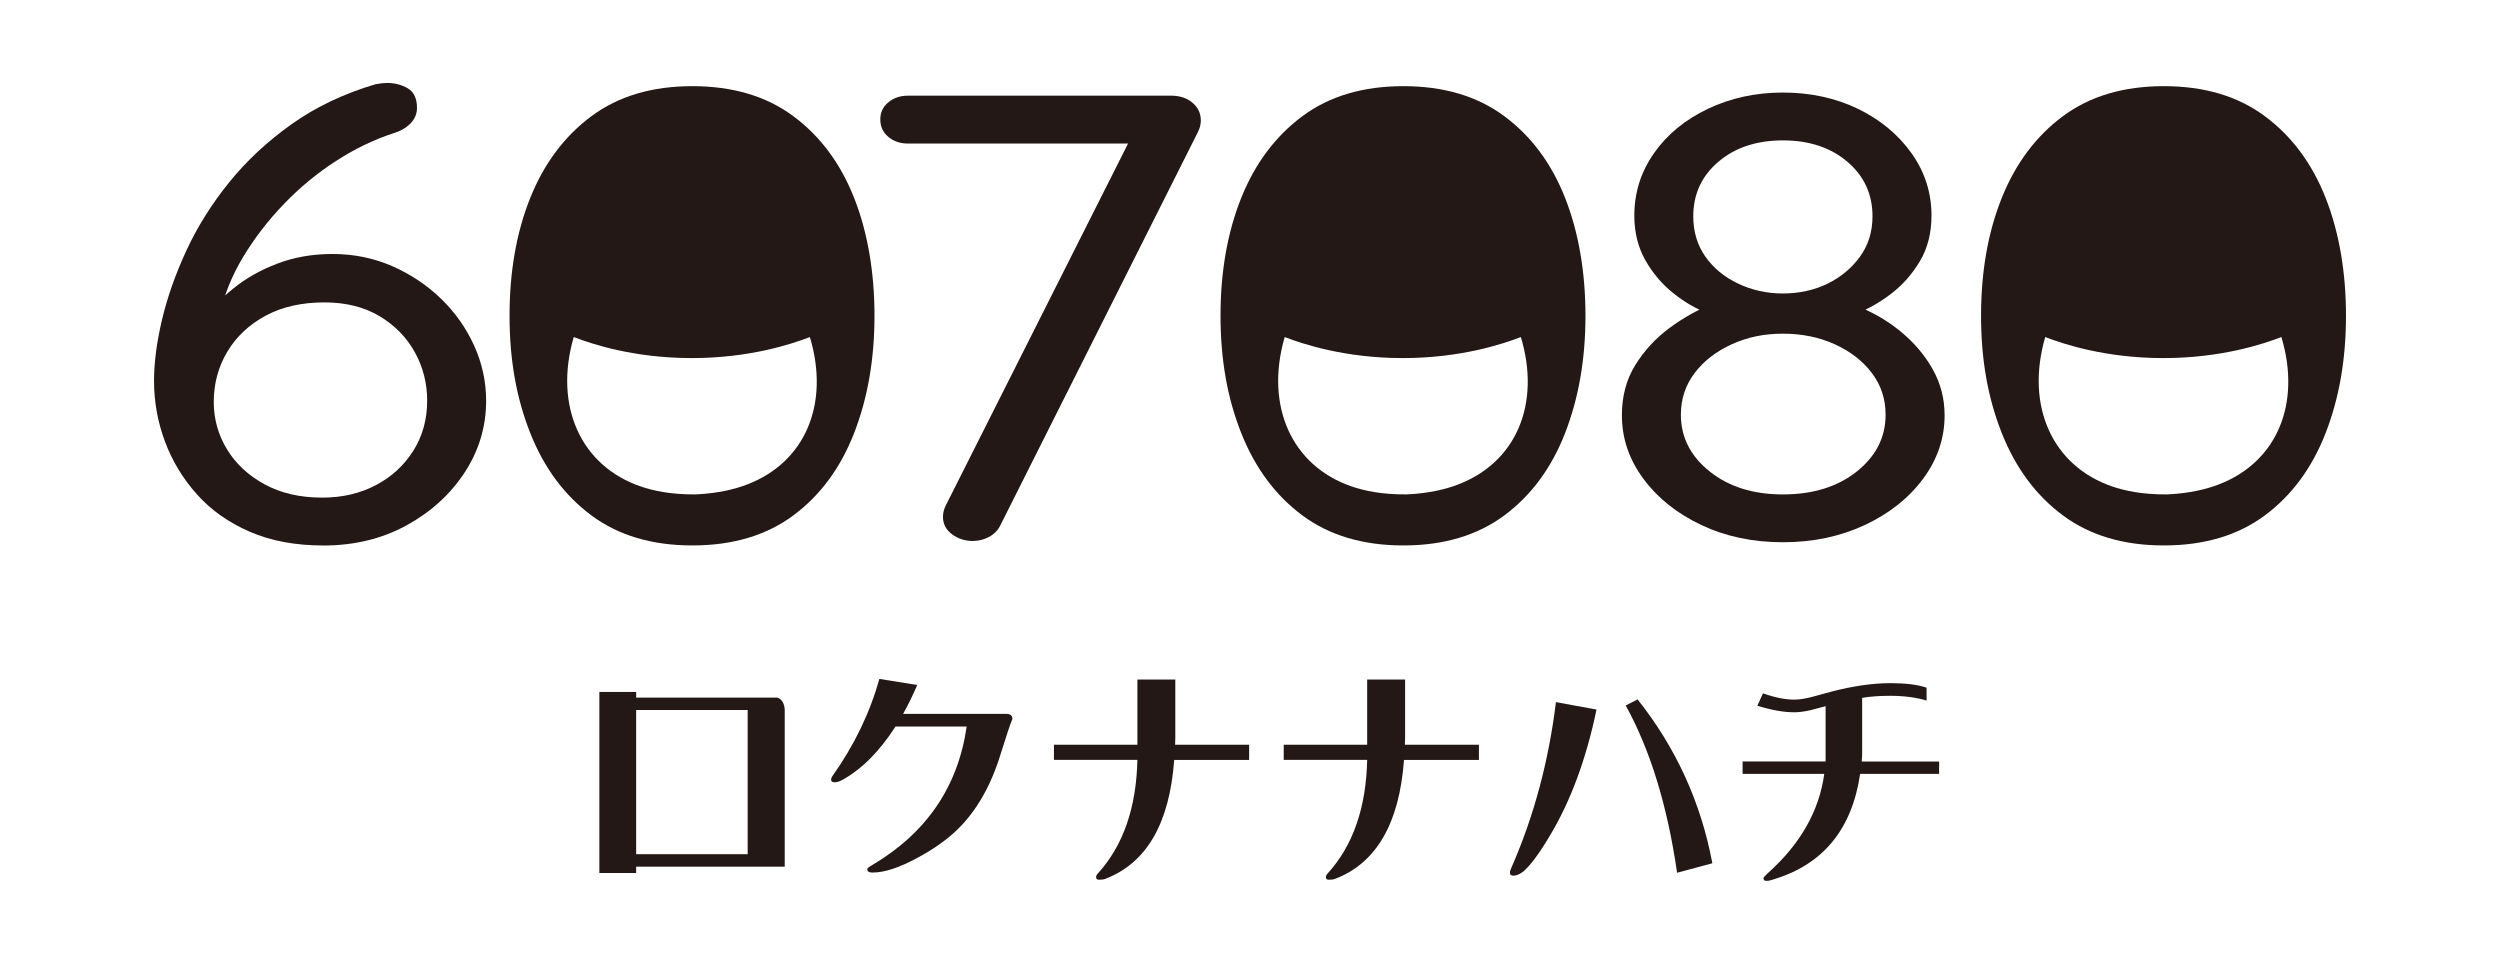
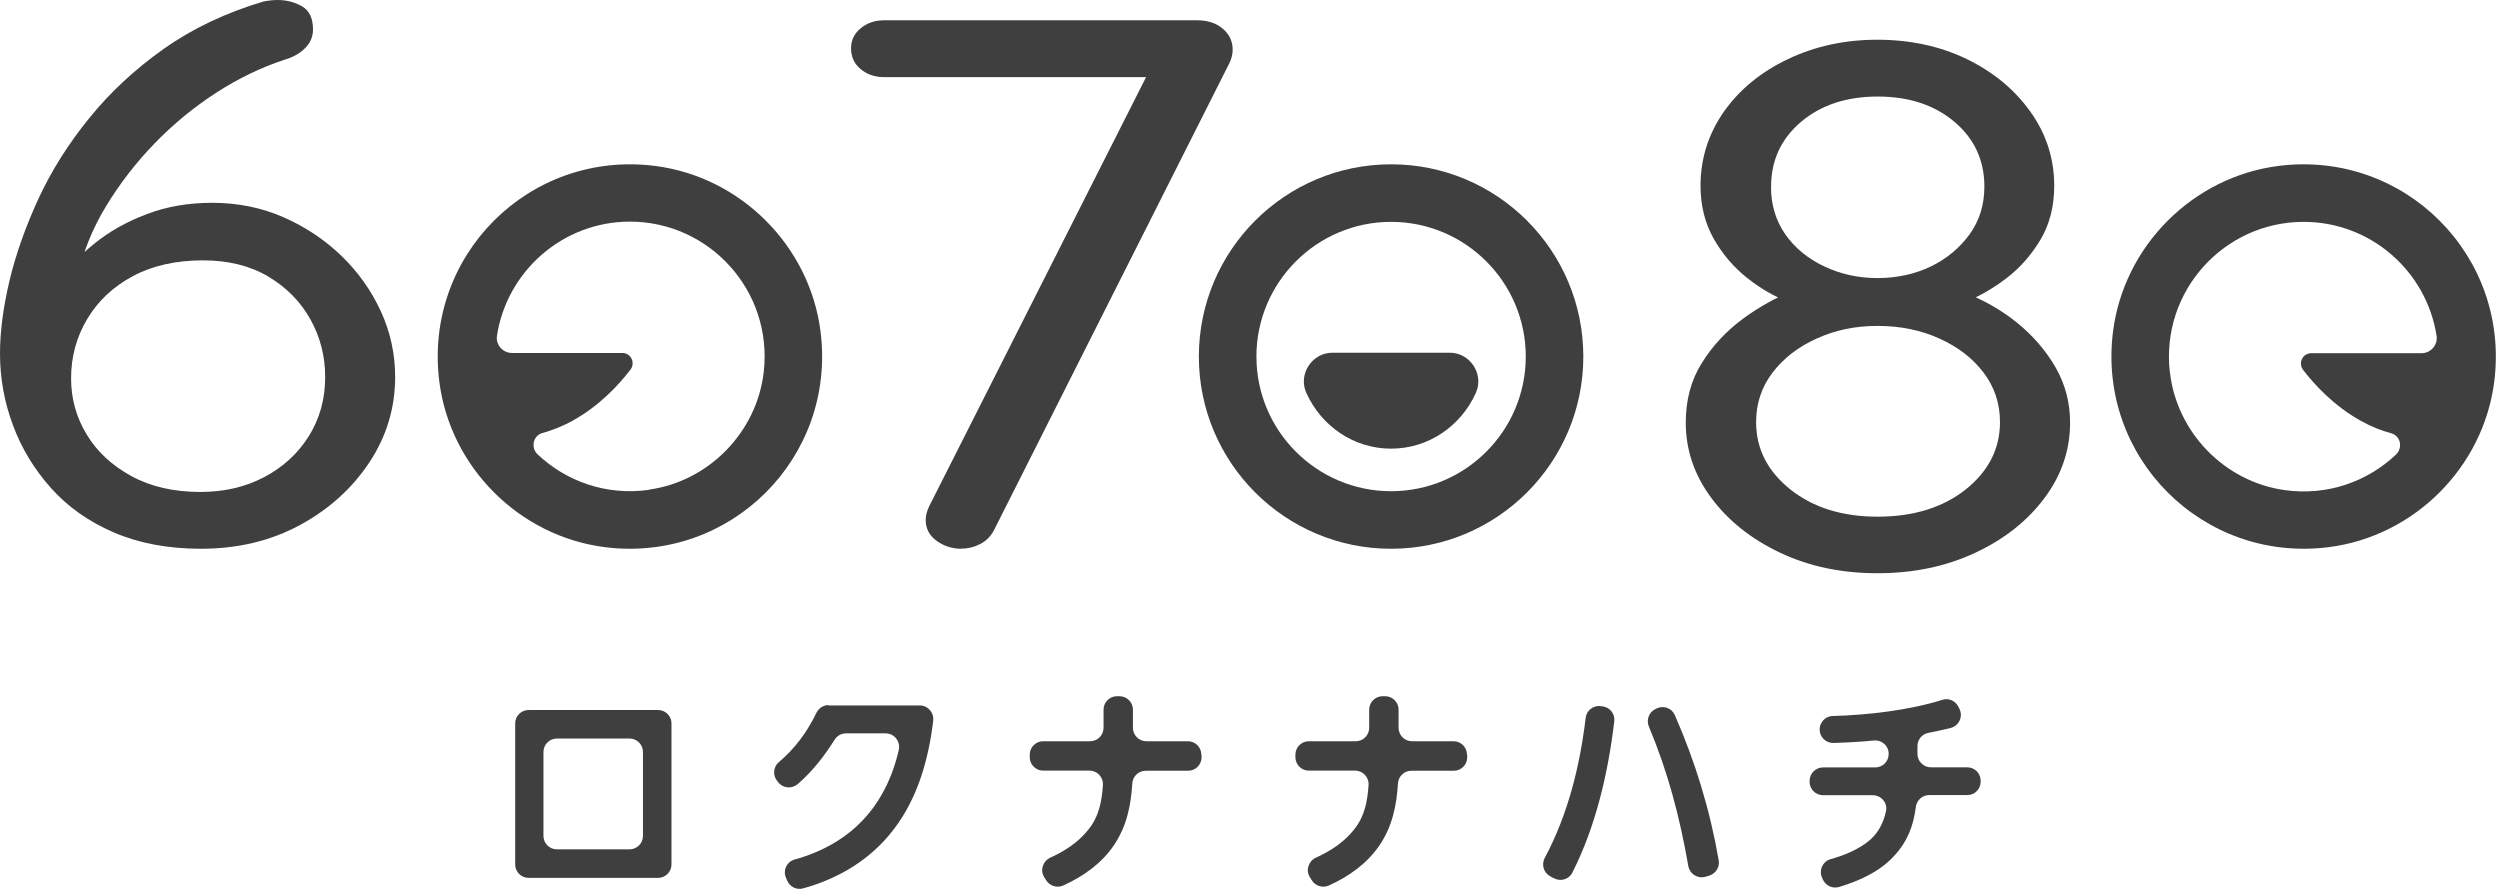
- <svg xmlns="http://www.w3.org/2000/svg" width="166" height="64" viewBox="0 0 166 64" fill="none">
-   <path d="M64.596 35.922C64.079 35.922 63.62 35.774 63.217 35.477C62.813 35.18 62.613 34.792 62.613 34.311C62.613 34.057 62.678 33.803 62.807 33.548L75.287 8.769L75.866 9.532H60.291C59.774 9.532 59.338 9.383 58.984 9.087C58.628 8.79 58.451 8.402 58.451 7.921C58.451 7.469 58.628 7.094 58.984 6.797C59.338 6.501 59.774 6.352 60.291 6.352H77.752C78.332 6.352 78.808 6.507 79.179 6.819C79.55 7.13 79.735 7.524 79.735 8.006C79.735 8.26 79.67 8.514 79.541 8.769L66.433 34.86C66.271 35.2 66.022 35.46 65.683 35.645C65.344 35.827 64.981 35.92 64.593 35.92L64.596 35.922Z" fill="#231815" />
-   <path d="M103.92 13.133C103.016 10.846 101.672 9.038 99.881 7.711C98.092 6.384 95.859 5.721 93.183 5.721C90.507 5.721 88.273 6.384 86.484 7.711C84.695 9.038 83.34 10.846 82.421 13.133C81.503 15.42 81.043 18.033 81.043 20.969C81.043 23.904 81.503 26.448 82.421 28.762C83.34 31.079 84.695 32.9 86.484 34.227C88.273 35.553 90.507 36.217 93.183 36.217C95.859 36.217 98.092 35.553 99.881 34.227C101.67 32.9 103.016 31.079 103.92 28.762C104.822 26.448 105.275 23.849 105.275 20.969C105.275 18.088 104.824 15.42 103.92 13.133ZM96.802 32.177C96.025 32.472 94.925 32.758 93.41 32.828C91.743 32.845 90.559 32.578 89.754 32.302C85.78 30.943 83.972 26.965 85.304 22.38C86.48 22.834 89.287 23.777 93.145 23.777C97.003 23.777 99.809 22.834 100.985 22.38C102.313 26.791 100.705 30.695 96.8 32.177H96.802Z" fill="#231815" />
-   <path d="M21.448 36.219C19.611 36.219 17.991 35.916 16.587 35.308C15.184 34.699 14.014 33.875 13.081 32.83C12.146 31.785 11.435 30.613 10.953 29.314C10.468 28.014 10.228 26.672 10.228 25.288C10.228 24.074 10.405 22.72 10.759 21.223C11.113 19.727 11.655 18.194 12.379 16.628C13.104 15.062 14.048 13.557 15.209 12.117C16.37 10.678 17.757 9.385 19.369 8.241C20.981 7.096 22.835 6.215 24.931 5.594C25.222 5.536 25.479 5.509 25.705 5.509C26.221 5.509 26.68 5.63 27.083 5.869C27.485 6.109 27.688 6.541 27.688 7.162C27.688 7.558 27.542 7.904 27.251 8.201C26.961 8.497 26.575 8.716 26.09 8.858C24.801 9.282 23.534 9.896 22.293 10.7C21.052 11.505 19.906 12.45 18.859 13.538C17.811 14.625 16.908 15.797 16.149 17.054C15.39 18.311 14.868 19.616 14.577 20.973L13.416 21.312C13.964 20.549 14.657 19.831 15.496 19.152C16.334 18.474 17.31 17.923 18.423 17.501C19.535 17.077 20.751 16.865 22.074 16.865C23.492 16.865 24.816 17.134 26.04 17.671C27.264 18.207 28.345 18.928 29.28 19.831C30.216 20.736 30.949 21.772 31.48 22.944C32.013 24.116 32.279 25.337 32.279 26.609C32.279 28.332 31.803 29.92 30.852 31.374C29.9 32.828 28.61 34 26.984 34.89C25.355 35.78 23.509 36.223 21.446 36.223L21.448 36.219ZM21.4 33.042C22.721 33.042 23.907 32.766 24.955 32.215C26.002 31.664 26.832 30.901 27.445 29.928C28.058 28.953 28.364 27.847 28.364 26.603C28.364 25.445 28.09 24.373 27.542 23.383C26.994 22.395 26.212 21.598 25.197 20.99C24.181 20.384 22.963 20.079 21.545 20.079C20.028 20.079 18.724 20.375 17.628 20.969C16.53 21.562 15.685 22.359 15.089 23.362C14.493 24.364 14.194 25.473 14.194 26.687C14.194 27.817 14.484 28.862 15.064 29.822C15.643 30.782 16.474 31.558 17.554 32.151C18.635 32.745 19.916 33.042 21.4 33.042Z" fill="#231815" />
-   <path d="M56.711 13.133C55.807 10.846 54.463 9.038 52.672 7.711C50.883 6.384 48.649 5.721 45.973 5.721C43.297 5.721 41.063 6.384 39.275 7.711C37.486 9.038 36.131 10.846 35.212 13.133C34.293 15.42 33.834 18.033 33.834 20.969C33.834 23.904 34.293 26.448 35.212 28.762C36.131 31.079 37.486 32.9 39.275 34.227C41.063 35.553 43.297 36.217 45.973 36.217C48.649 36.217 50.883 35.553 52.672 34.227C54.461 32.9 55.807 31.079 56.711 28.762C57.613 26.448 58.066 23.849 58.066 20.969C58.066 18.088 57.615 15.42 56.711 13.133ZM49.593 32.177C48.816 32.472 47.716 32.758 46.201 32.828C44.534 32.845 43.35 32.578 42.545 32.302C38.571 30.943 36.763 26.965 38.095 22.38C39.27 22.834 42.077 23.777 45.935 23.777C49.793 23.777 52.6 22.834 53.776 22.38C55.103 26.791 53.495 30.695 49.591 32.177H49.593Z" fill="#231815" />
-   <path d="M123.22 20.842L123.123 20.248C124.252 20.672 125.268 21.251 126.169 21.984C127.071 22.72 127.79 23.559 128.323 24.504C128.856 25.45 129.122 26.473 129.122 27.575C129.122 29.099 128.645 30.505 127.695 31.789C126.743 33.074 125.453 34.097 123.826 34.86C122.198 35.623 120.383 36.005 118.384 36.005C116.384 36.005 114.578 35.623 112.966 34.86C111.354 34.097 110.071 33.076 109.121 31.789C108.168 30.505 107.694 29.099 107.694 27.575C107.694 26.304 107.991 25.189 108.59 24.229C109.186 23.268 109.945 22.45 110.863 21.772C111.782 21.094 112.741 20.558 113.742 20.163L113.499 20.842C112.661 20.532 111.862 20.072 111.106 19.466C110.347 18.86 109.728 18.124 109.243 17.264C108.761 16.403 108.518 15.422 108.518 14.32C108.518 12.796 108.954 11.412 109.825 10.17C110.695 8.928 111.887 7.946 113.405 7.226C114.92 6.505 116.58 6.145 118.386 6.145C120.192 6.145 121.884 6.505 123.367 7.226C124.85 7.946 126.035 8.928 126.922 10.17C127.809 11.412 128.251 12.796 128.251 14.32C128.251 15.477 127.992 16.488 127.478 17.349C126.962 18.211 126.325 18.93 125.567 19.508C124.808 20.087 124.027 20.532 123.222 20.842H123.22ZM118.384 32.83C120.383 32.83 122.018 32.321 123.293 31.306C124.566 30.288 125.204 29.034 125.204 27.535C125.204 26.49 124.897 25.566 124.286 24.761C123.673 23.955 122.851 23.322 121.818 22.855C120.786 22.389 119.642 22.156 118.384 22.156C117.126 22.156 116.03 22.389 114.998 22.855C113.965 23.322 113.143 23.957 112.53 24.761C111.917 25.566 111.611 26.49 111.611 27.535C111.611 29.032 112.248 30.288 113.523 31.306C114.795 32.323 116.416 32.83 118.384 32.83ZM112.433 14.362C112.433 15.38 112.699 16.268 113.232 17.031C113.765 17.794 114.49 18.393 115.408 18.83C116.327 19.269 117.32 19.487 118.384 19.487C119.448 19.487 120.472 19.269 121.359 18.83C122.246 18.393 122.962 17.792 123.512 17.031C124.06 16.268 124.334 15.38 124.334 14.362C124.334 12.893 123.778 11.687 122.665 10.74C121.553 9.794 120.126 9.322 118.384 9.322C116.641 9.322 115.215 9.794 114.102 10.74C112.989 11.687 112.433 12.893 112.433 14.362Z" fill="#231815" />
-   <path d="M154.419 13.133C153.515 10.846 152.171 9.038 150.38 7.711C148.591 6.384 146.358 5.721 143.682 5.721C141.005 5.721 138.772 6.384 136.983 7.711C135.194 9.038 133.839 10.846 132.921 13.133C132.002 15.42 131.542 18.033 131.542 20.969C131.542 23.904 132.002 26.448 132.921 28.762C133.839 31.079 135.194 32.9 136.983 34.227C138.772 35.553 141.005 36.217 143.682 36.217C146.358 36.217 148.591 35.553 150.38 34.227C152.169 32.9 153.515 31.079 154.419 28.762C155.321 26.448 155.774 23.849 155.774 20.969C155.774 18.088 155.323 15.42 154.419 13.133ZM147.302 32.177C146.524 32.472 145.424 32.758 143.909 32.828C142.242 32.845 141.058 32.578 140.253 32.302C136.279 30.943 134.471 26.965 135.803 22.38C136.979 22.834 139.785 23.777 143.644 23.777C147.502 23.777 150.308 22.834 151.484 22.38C152.812 26.791 151.204 30.695 147.299 32.177H147.302Z" fill="#231815" />
-   <path d="M52.105 57.546H42.241V57.966H39.797V45.946H42.241V46.321H51.599C51.877 46.391 52.045 46.637 52.105 47.054V57.546ZM49.645 56.721V47.145H42.241V56.721H49.645Z" fill="#231815" />
-   <path d="M67.227 47.73C67.088 48.05 66.829 48.82 66.452 50.038C65.796 52.196 64.812 53.9 63.502 55.149C62.806 55.808 61.943 56.412 60.91 56.963C59.717 57.612 58.725 57.938 57.931 57.938C57.703 57.938 57.587 57.864 57.587 57.713C57.587 57.654 57.686 57.569 57.884 57.459C61.511 55.32 63.611 52.249 64.187 48.241H59.462C58.401 49.89 57.227 51.069 55.946 51.779C55.737 51.889 55.562 51.944 55.423 51.944C55.265 51.944 55.185 51.889 55.185 51.779C55.185 51.698 55.21 51.624 55.259 51.554C56.719 49.496 57.762 47.338 58.388 45.079L60.906 45.484C60.609 46.172 60.295 46.812 59.966 47.402H66.82C67.088 47.402 67.223 47.512 67.223 47.732L67.227 47.73Z" fill="#231815" />
-   <path d="M82.944 50.458H77.967C77.659 54.674 76.134 57.306 73.392 58.356C73.293 58.396 73.154 58.415 72.975 58.415C72.847 58.415 72.781 58.36 72.781 58.25C72.781 58.161 72.821 58.074 72.901 57.995C74.581 56.147 75.453 53.633 75.523 50.456H69.981V49.451H75.523V45.119H78.041V48.985C78.041 49.136 78.036 49.29 78.026 49.449H82.942V50.454L82.944 50.458Z" fill="#231815" />
-   <path d="M98.202 50.458H93.225C92.917 54.674 91.391 57.306 88.65 58.356C88.551 58.396 88.412 58.415 88.233 58.415C88.104 58.415 88.039 58.36 88.039 58.25C88.039 58.161 88.079 58.074 88.159 57.995C89.839 56.147 90.711 53.633 90.781 50.456H85.239V49.451H90.781V45.119H93.299V48.985C93.299 49.136 93.294 49.29 93.284 49.449H98.2V50.454L98.202 50.458Z" fill="#231815" />
-   <path d="M106.009 47.116C105.324 50.403 104.289 53.197 102.909 55.494C102.195 56.694 101.603 57.487 101.137 57.877C100.899 58.057 100.68 58.146 100.482 58.146C100.332 58.146 100.258 58.076 100.258 57.936C100.258 57.855 100.303 57.722 100.393 57.531C101.864 54.155 102.837 50.517 103.314 46.62L106.011 47.114L106.009 47.116ZM113.697 57.321L111.359 57.951C110.714 53.495 109.576 49.793 107.947 46.844L108.737 46.44C111.289 49.657 112.943 53.283 113.7 57.319L113.697 57.321Z" fill="#231815" />
-   <path d="M128.759 51.386H123.514C122.969 55.064 121.055 57.395 117.779 58.385C117.589 58.455 117.427 58.489 117.288 58.489C117.159 58.489 117.094 58.43 117.094 58.309C117.094 58.269 117.174 58.173 117.332 58.025C119.528 56.077 120.794 53.864 121.131 51.386H115.708V50.562H121.22V46.891C120.883 46.98 120.543 47.071 120.206 47.16C119.8 47.249 119.446 47.296 119.148 47.296C118.443 47.296 117.623 47.152 116.689 46.861L117.062 46.037C117.846 46.316 118.537 46.456 119.134 46.456C119.471 46.456 119.884 46.391 120.371 46.261C120.767 46.151 121.169 46.041 121.578 45.931C123.028 45.551 124.349 45.361 125.541 45.361C126.534 45.361 127.33 45.46 127.925 45.662V46.516C127.229 46.306 126.424 46.202 125.51 46.202C124.795 46.202 124.174 46.247 123.647 46.338V49.89C123.647 50.14 123.637 50.365 123.618 50.564H128.757V51.389L128.759 51.386Z" fill="#231815" />
+ <svg xmlns="http://www.w3.org/2000/svg" width="180" height="64" viewBox="0 0 180 64" fill="none">
+   <path d="M14.487 39.511C12.114 39.511 10.024 39.121 8.209 38.342C6.393 37.563 4.888 36.5 3.684 35.154C2.479 33.808 1.558 32.303 0.939 30.629C0.31 28.956 0 27.229 0 25.449C0 23.891 0.23 22.146 0.682 20.216C1.142 18.294 1.842 16.32 2.772 14.301C3.71 12.282 4.923 10.351 6.429 8.501C7.925 6.65 9.714 4.985 11.795 3.515C13.876 2.045 16.267 0.912 18.976 0.106C19.348 0.035 19.685 0 19.977 0C20.641 0 21.234 0.159 21.757 0.46C22.279 0.77 22.536 1.328 22.536 2.125C22.536 2.639 22.35 3.082 21.969 3.462C21.597 3.843 21.093 4.126 20.473 4.304C18.808 4.853 17.17 5.641 15.567 6.677C13.964 7.713 12.486 8.926 11.131 10.325C9.776 11.724 8.616 13.229 7.633 14.85C6.65 16.47 5.977 18.144 5.605 19.888L4.109 20.322C4.817 19.339 5.711 18.418 6.792 17.542C7.872 16.665 9.129 15.957 10.573 15.416C12.007 14.867 13.575 14.602 15.284 14.602C17.117 14.602 18.826 14.947 20.402 15.638C21.978 16.328 23.377 17.258 24.581 18.418C25.786 19.587 26.733 20.915 27.424 22.421C28.114 23.926 28.451 25.502 28.451 27.14C28.451 29.354 27.84 31.4 26.609 33.268C25.378 35.136 23.714 36.651 21.615 37.793C19.516 38.935 17.125 39.511 14.469 39.511H14.487ZM14.425 35.42C16.134 35.42 17.666 35.066 19.012 34.357C20.366 33.649 21.438 32.666 22.226 31.417C23.014 30.16 23.413 28.743 23.413 27.14C23.413 25.653 23.058 24.271 22.35 22.996C21.642 21.721 20.632 20.703 19.322 19.915C18.011 19.136 16.435 18.746 14.611 18.746C12.654 18.746 10.971 19.127 9.554 19.888C8.138 20.65 7.049 21.677 6.278 22.97C5.508 24.263 5.118 25.688 5.118 27.247C5.118 28.699 5.49 30.045 6.243 31.285C6.987 32.524 8.067 33.516 9.457 34.278C10.856 35.039 12.503 35.42 14.425 35.42Z" fill="#3F3F3F" />
+   <path d="M47.153 11.945C38.103 10.803 30.488 18.418 31.63 27.468C32.409 33.64 37.386 38.617 43.557 39.396C52.607 40.538 60.222 32.923 59.08 23.873C58.301 17.701 53.325 12.725 47.153 11.945ZM46.728 35.269C43.62 35.703 40.742 34.641 38.705 32.71C38.2 32.232 38.377 31.364 39.05 31.178C39.723 30.992 40.476 30.709 41.237 30.284C43.168 29.221 44.576 27.681 45.391 26.618C45.771 26.122 45.426 25.414 44.806 25.414H36.863C36.199 25.414 35.677 24.82 35.783 24.165C36.5 19.525 40.52 15.957 45.355 15.957C51.075 15.957 55.653 20.933 54.989 26.786C54.493 31.108 51.049 34.649 46.736 35.252L46.728 35.269Z" fill="#3F3F3F" />
+   <path d="M141.431 21.774L141.307 21.013C142.769 21.562 144.079 22.306 145.239 23.244C146.399 24.192 147.329 25.272 148.019 26.485C148.71 27.698 149.047 29.018 149.047 30.434C149.047 32.391 148.436 34.207 147.205 35.854C145.974 37.51 144.309 38.82 142.211 39.803C140.103 40.786 137.765 41.273 135.18 41.273C132.594 41.273 130.265 40.786 128.184 39.803C126.103 38.82 124.448 37.51 123.217 35.854C121.986 34.198 121.375 32.391 121.375 30.434C121.375 28.796 121.756 27.362 122.535 26.131C123.305 24.891 124.288 23.846 125.466 22.97C126.652 22.093 127.892 21.411 129.185 20.898L128.875 21.774C127.795 21.376 126.759 20.783 125.785 20.003C124.802 19.224 124.005 18.277 123.376 17.17C122.756 16.063 122.438 14.797 122.438 13.38C122.438 11.423 123.004 9.634 124.12 8.04C125.245 6.446 126.785 5.18 128.742 4.25C130.699 3.321 132.842 2.86 135.171 2.86C137.5 2.86 139.687 3.321 141.6 4.25C143.512 5.18 145.044 6.438 146.187 8.04C147.329 9.634 147.904 11.423 147.904 13.38C147.904 14.867 147.568 16.169 146.904 17.276C146.24 18.383 145.416 19.313 144.433 20.056C143.45 20.8 142.45 21.376 141.405 21.774H141.431ZM135.189 37.2C137.774 37.2 139.882 36.544 141.529 35.243C143.167 33.932 143.999 32.321 143.999 30.39C143.999 29.044 143.601 27.858 142.813 26.822C142.025 25.786 140.962 24.971 139.625 24.369C138.297 23.767 136.818 23.466 135.189 23.466C133.559 23.466 132.151 23.767 130.814 24.369C129.477 24.971 128.423 25.786 127.627 26.822C126.838 27.858 126.44 29.044 126.44 30.39C126.44 32.312 127.263 33.932 128.911 35.243C130.558 36.553 132.647 37.2 135.189 37.2ZM127.511 13.433C127.511 14.743 127.857 15.886 128.539 16.869C129.229 17.852 130.159 18.622 131.346 19.18C132.532 19.747 133.816 20.021 135.189 20.021C136.561 20.021 137.881 19.738 139.032 19.18C140.174 18.622 141.104 17.843 141.812 16.869C142.521 15.886 142.875 14.743 142.875 13.433C142.875 11.547 142.158 9.988 140.723 8.775C139.289 7.562 137.447 6.951 135.198 6.951C132.948 6.951 131.107 7.562 129.672 8.775C128.238 9.997 127.52 11.547 127.52 13.433H127.511Z" fill="#3F3F3F" />
+   <path d="M152.137 23.873C150.995 32.923 158.61 40.538 167.66 39.396C173.832 38.617 178.808 33.64 179.587 27.468C180.73 18.418 173.114 10.803 164.065 11.945C157.893 12.725 152.916 17.701 152.137 23.873ZM156.228 26.804C155.564 20.951 160.142 15.974 165.862 15.974C170.706 15.974 174.717 19.543 175.434 24.183C175.532 24.838 175.009 25.431 174.354 25.431H166.411C165.791 25.431 165.446 26.14 165.827 26.636C166.641 27.698 168.049 29.23 169.98 30.302C170.741 30.727 171.485 31.01 172.167 31.196C172.849 31.382 173.017 32.241 172.512 32.728C170.476 34.658 167.598 35.721 164.49 35.287C160.177 34.685 156.733 31.143 156.237 26.822L156.228 26.804Z" fill="#3F3F3F" />
+   <path d="M69.21 39.511C68.546 39.511 67.953 39.316 67.43 38.935C66.908 38.554 66.651 38.059 66.651 37.439C66.651 37.111 66.74 36.783 66.899 36.456L83.015 4.569L83.759 5.552H63.649C62.985 5.552 62.419 5.357 61.967 4.976C61.507 4.596 61.276 4.1 61.276 3.48C61.276 2.896 61.507 2.417 61.967 2.037C62.428 1.656 62.985 1.461 63.649 1.461H86.194C86.938 1.461 87.558 1.656 88.036 2.063C88.514 2.462 88.753 2.975 88.753 3.586C88.753 3.914 88.665 4.242 88.505 4.569L71.584 38.138C71.371 38.572 71.052 38.909 70.618 39.148C70.184 39.378 69.715 39.502 69.21 39.502V39.511Z" fill="#3F3F3F" />
+   <path d="M100.158 15.974C105.507 15.974 109.855 20.322 109.855 25.671C109.855 31.019 105.507 35.367 100.158 35.367C94.81 35.367 90.462 31.019 90.462 25.671C90.462 20.322 94.81 15.974 100.158 15.974ZM100.158 11.83C92.517 11.83 86.318 18.029 86.318 25.671C86.318 33.312 92.517 39.511 100.158 39.511C107.8 39.511 113.999 33.312 113.999 25.671C113.999 18.029 107.8 11.83 100.158 11.83Z" fill="#3F3F3F" />
+   <path d="M104.391 25.396C105.843 25.396 106.871 26.937 106.26 28.292C105.197 30.656 102.868 32.303 100.158 32.303C97.449 32.303 95.129 30.665 94.057 28.292C93.446 26.937 94.474 25.396 95.926 25.396H104.382H104.391Z" fill="#3F3F3F" />
+   <path d="M48.347 52.085V62.242C48.347 62.773 47.913 63.207 47.382 63.207H38.058C37.527 63.207 37.093 62.773 37.093 62.242V52.085C37.093 51.554 37.527 51.12 38.058 51.12H47.382C47.913 51.12 48.347 51.554 48.347 52.085ZM40.095 61.152H45.328C45.859 61.152 46.293 60.718 46.293 60.187V54.139C46.293 53.608 45.859 53.174 45.328 53.174H40.095C39.563 53.174 39.129 53.608 39.129 54.139V60.187C39.129 60.718 39.563 61.152 40.095 61.152Z" fill="#3F3F3F" />
+   <path d="M59.655 50.792H66.226C66.81 50.792 67.253 51.306 67.191 51.881C66.863 54.662 66.075 57.46 64.357 59.7C62.719 61.87 60.39 63.26 57.805 63.968C57.344 64.092 56.857 63.844 56.671 63.393L56.583 63.18C56.361 62.649 56.654 62.038 57.211 61.887C61.267 60.754 63.764 58.071 64.712 54.006C64.853 53.395 64.393 52.802 63.764 52.802H60.913C60.576 52.802 60.266 52.979 60.089 53.263C59.354 54.44 58.486 55.547 57.442 56.45C57.017 56.813 56.379 56.769 56.034 56.326L55.945 56.211C55.626 55.804 55.679 55.219 56.069 54.883C57.247 53.882 58.097 52.731 58.779 51.332C58.947 50.987 59.275 50.766 59.655 50.766V50.792Z" fill="#3F3F3F" />
+   <path d="M86.512 54.343V54.529C86.512 55.06 86.079 55.494 85.547 55.494H82.492C81.979 55.494 81.562 55.892 81.527 56.397C81.43 57.982 81.129 59.488 80.199 60.86C79.313 62.171 77.985 63.109 76.551 63.756C76.108 63.959 75.576 63.791 75.32 63.375L75.178 63.145C74.868 62.64 75.09 61.993 75.63 61.746C76.674 61.276 77.666 60.621 78.366 59.727C79.145 58.761 79.331 57.663 79.411 56.521C79.446 55.963 79.003 55.485 78.445 55.485H75.107C74.576 55.485 74.142 55.051 74.142 54.52V54.334C74.142 53.803 74.576 53.369 75.107 53.369H78.49C79.021 53.369 79.455 52.935 79.455 52.404V51.093C79.455 50.562 79.889 50.128 80.42 50.128H80.606C81.137 50.128 81.571 50.562 81.571 51.093V52.404C81.571 52.935 82.005 53.369 82.537 53.369H85.529C86.061 53.369 86.495 53.803 86.495 54.334L86.512 54.343Z" fill="#3F3F3F" />
+   <path d="M105.639 54.343V54.529C105.639 55.06 105.205 55.494 104.674 55.494H101.619C101.105 55.494 100.689 55.892 100.654 56.397C100.556 57.982 100.255 59.488 99.325 60.86C98.44 62.171 97.112 63.109 95.677 63.756C95.234 63.959 94.703 63.791 94.446 63.375L94.305 63.145C93.995 62.64 94.216 61.993 94.756 61.746C95.801 61.276 96.793 60.621 97.492 59.727C98.272 58.761 98.458 57.663 98.537 56.521C98.573 55.963 98.13 55.485 97.572 55.485H94.234C93.702 55.485 93.269 55.051 93.269 54.52V54.334C93.269 53.803 93.702 53.369 94.234 53.369H97.616C98.148 53.369 98.582 52.935 98.582 52.404V51.093C98.582 50.562 99.015 50.128 99.547 50.128H99.733C100.264 50.128 100.698 50.562 100.698 51.093V52.404C100.698 52.935 101.132 53.369 101.663 53.369H104.656C105.187 53.369 105.621 53.803 105.621 54.334L105.639 54.343Z" fill="#3F3F3F" />
+   <path d="M111.846 63.224L111.572 63.065C111.12 62.799 110.979 62.224 111.226 61.763C112.882 58.664 113.75 55.184 114.166 51.695C114.228 51.146 114.733 50.757 115.273 50.845L115.415 50.863C115.928 50.943 116.291 51.412 116.229 51.925C115.787 55.645 114.901 59.496 113.201 62.844C112.953 63.331 112.324 63.499 111.855 63.215L111.846 63.224ZM123.066 63.047L122.782 63.127C122.224 63.286 121.658 62.923 121.56 62.357C120.931 58.797 120.117 55.662 118.718 52.306C118.523 51.837 118.718 51.288 119.178 51.058L119.267 51.013C119.763 50.766 120.365 50.978 120.586 51.483C122.056 54.83 123.128 58.336 123.747 61.949C123.836 62.436 123.526 62.906 123.057 63.047H123.066Z" fill="#3F3F3F" />
+   <path d="M139.004 55.246H141.643C142.175 55.246 142.608 55.68 142.608 56.211V56.282C142.608 56.813 142.175 57.247 141.643 57.247H138.898C138.411 57.247 138.004 57.61 137.942 58.097C137.765 59.443 137.366 60.568 136.348 61.657C135.303 62.782 133.869 63.419 132.416 63.862C131.947 64.004 131.451 63.773 131.248 63.331L131.186 63.189C130.946 62.658 131.23 62.02 131.797 61.861C132.841 61.577 133.922 61.108 134.666 60.453C135.303 59.877 135.622 59.178 135.79 58.407C135.923 57.814 135.445 57.256 134.843 57.256H131.256C130.725 57.256 130.291 56.822 130.291 56.291V56.22C130.291 55.689 130.725 55.255 131.256 55.255H135.02C135.551 55.255 135.985 54.821 135.985 54.29V54.272C135.985 53.696 135.489 53.263 134.922 53.316C133.948 53.413 132.974 53.466 132.009 53.493C131.54 53.502 131.124 53.174 131.035 52.714C130.92 52.129 131.354 51.571 131.947 51.553C134.506 51.483 137.464 51.137 139.863 50.385C140.306 50.243 140.784 50.456 140.997 50.872L141.077 51.031C141.36 51.589 141.05 52.262 140.448 52.413C139.908 52.545 139.403 52.66 138.836 52.767C138.385 52.855 138.057 53.254 138.057 53.714V54.281C138.057 54.812 138.491 55.246 139.022 55.246H139.004Z" fill="#3F3F3F" />
</svg>
